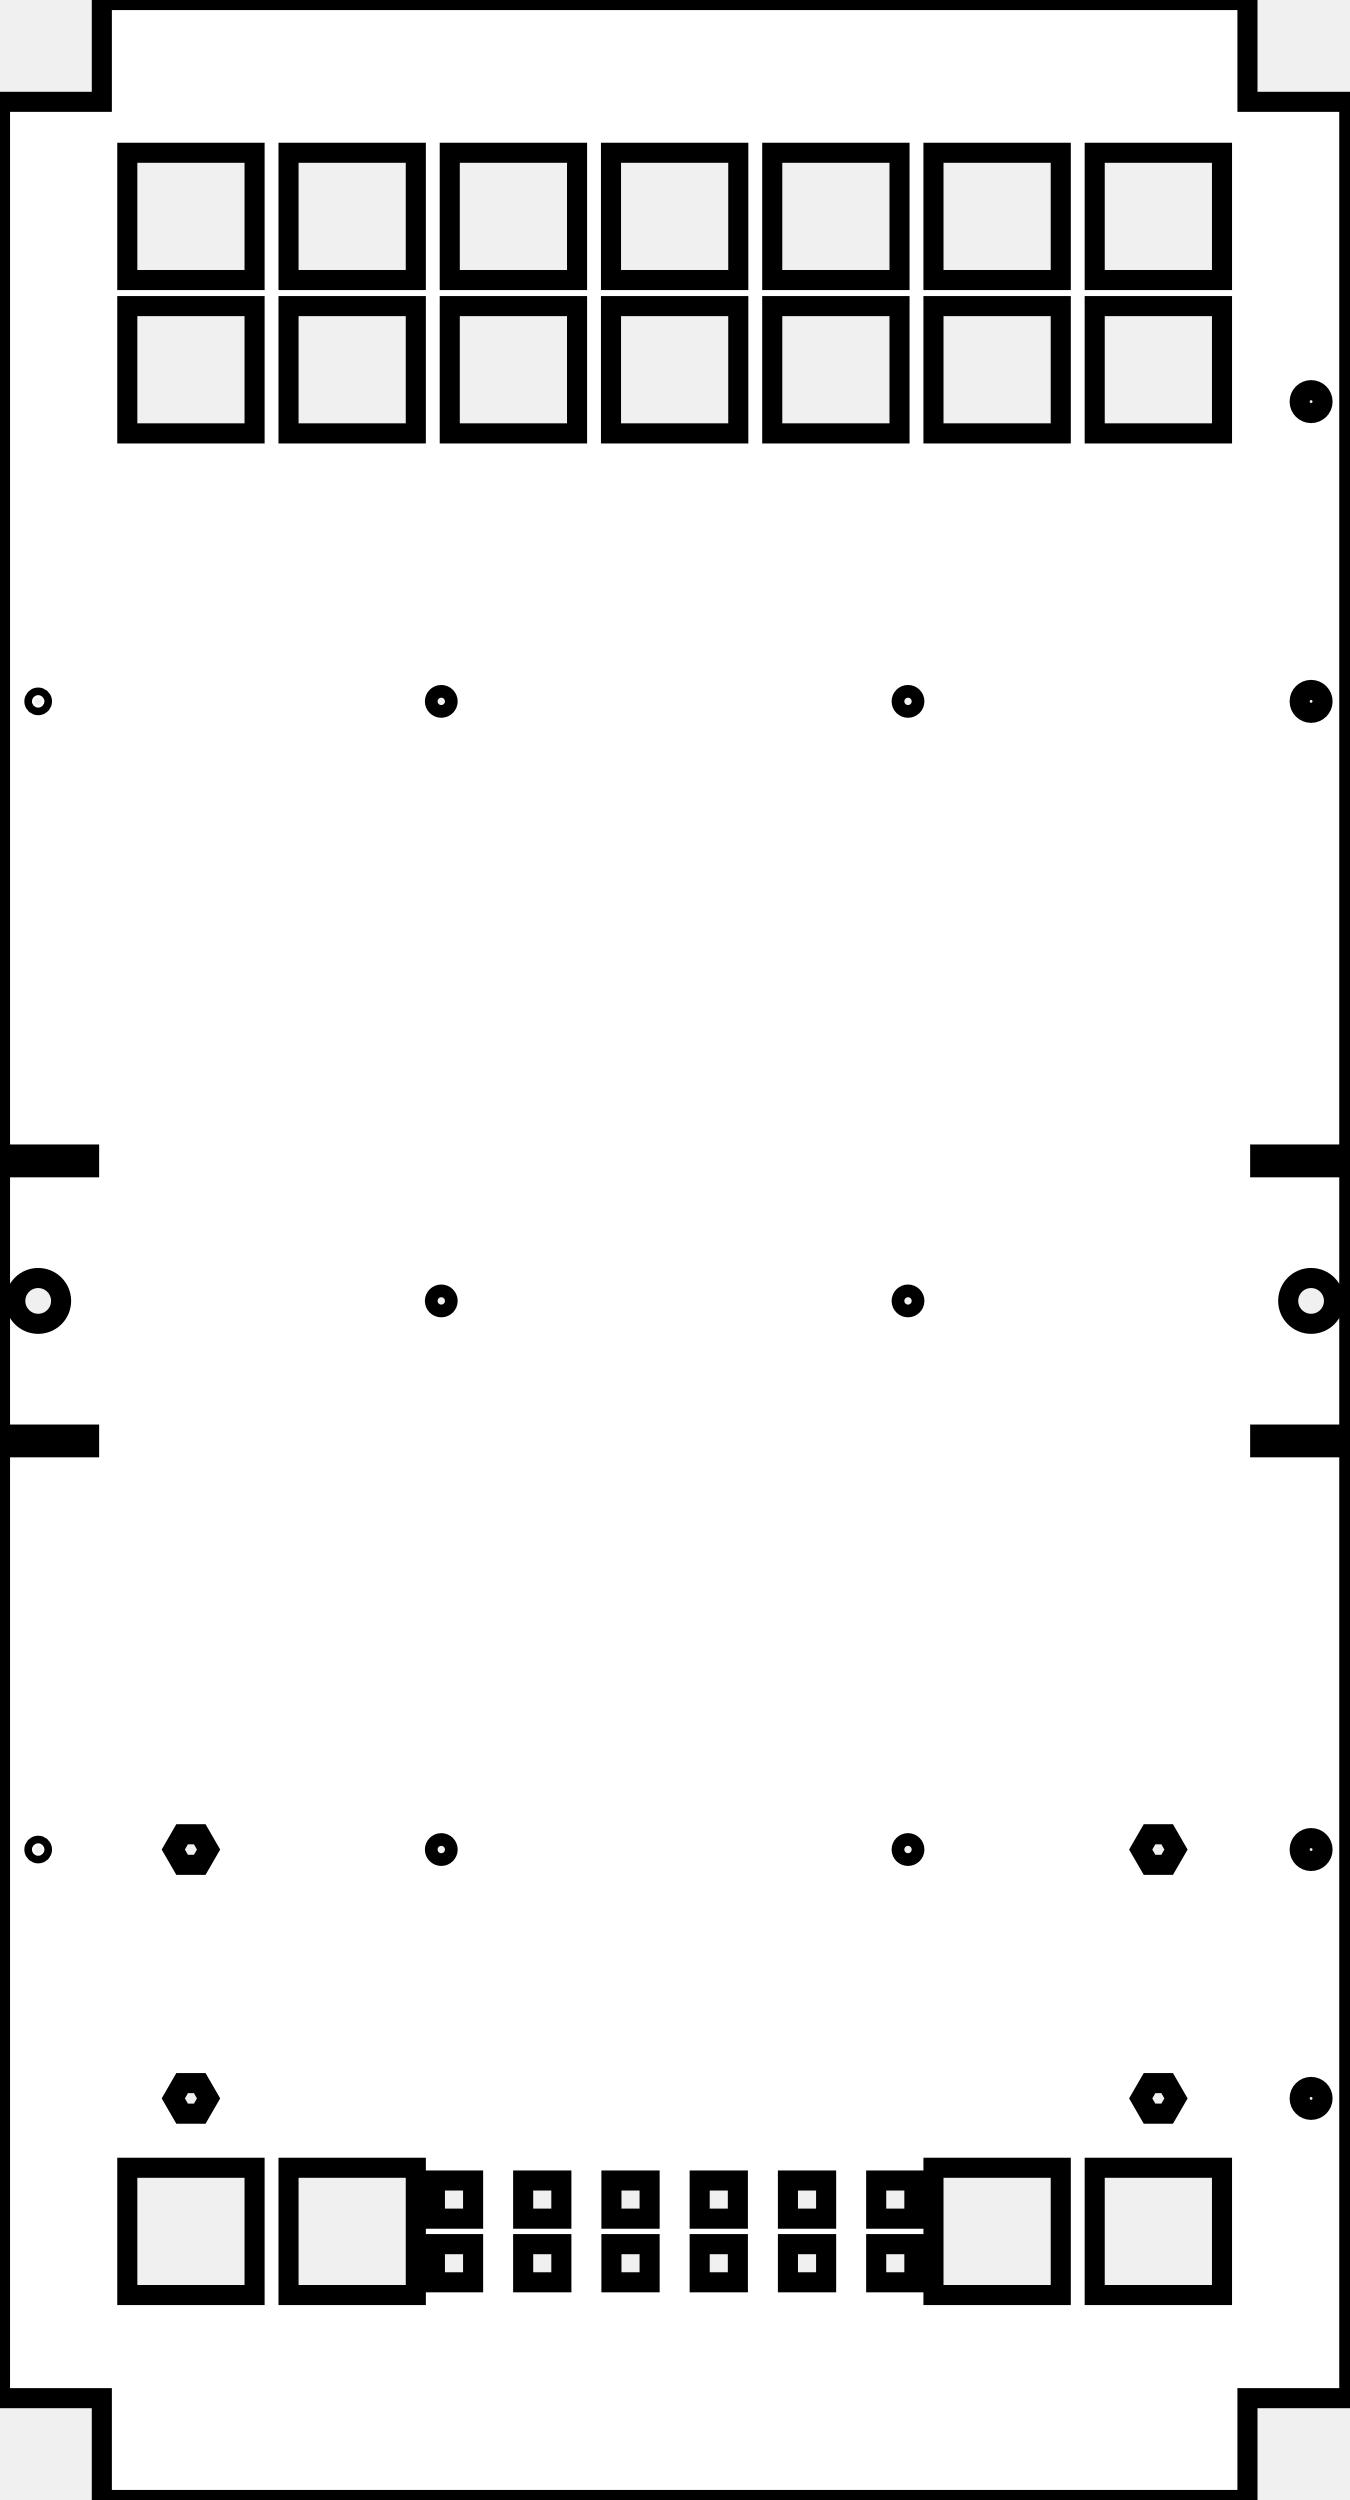
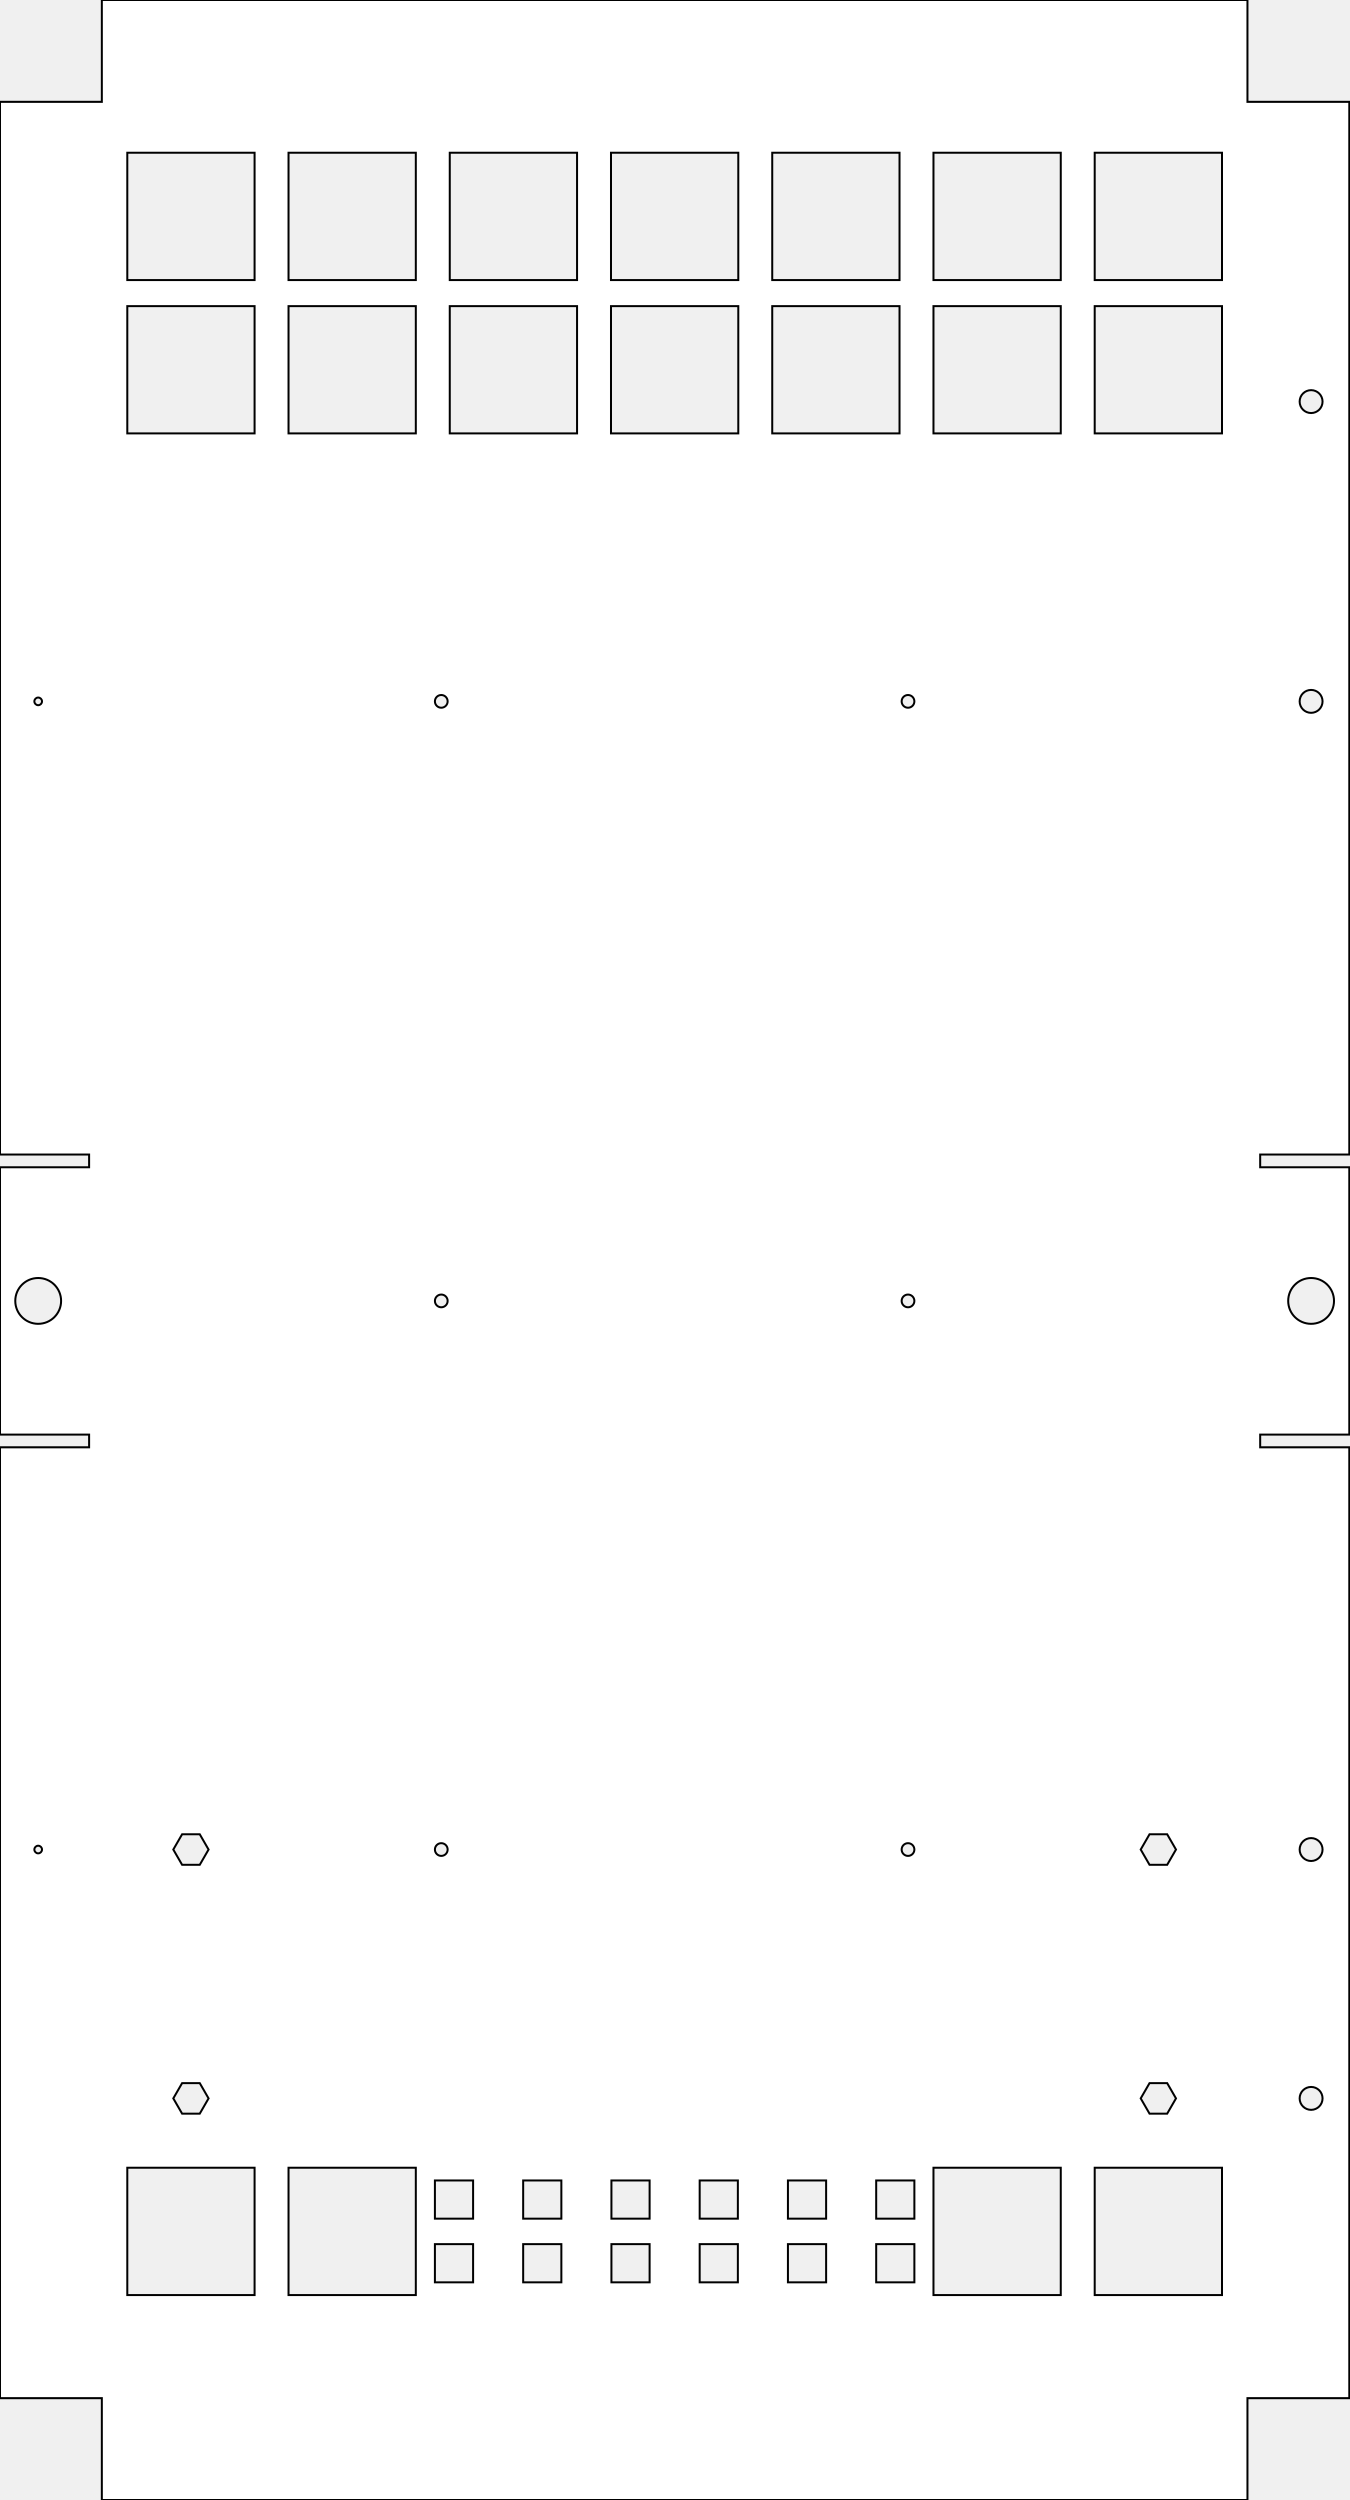
<svg xmlns="http://www.w3.org/2000/svg" viewBox="0 -982 530 982">
-   <g stroke="#000000" stroke-width="1%" fill="none">
+   <g stroke="#000000" stroke-width="0.1%" fill="none">
    <symbol id="point" viewport="-2 -2 2 2">
      <path d="M-2 0 H2 M0 -2 V2 M-1.5 -1.5 L1.5 1.5 M-1.5 1.5 L1.5 -1.5" />
    </symbol>
    <g id="">
      <path fill="white" stroke="black" d="M0 -413.5 L35 -413.5 L35 -418.5 L0 -418.5 L0 -523.5 L35 -523.5 L35 -528.5 L0 -528.5 L0 -942 L40 -942 L40 -982 L490 -982 L490 -942 L530 -942 L530 -528.5 L495 -528.5 L495 -523.5 L530 -523.5 L530 -418.5 L495 -418.5 L495 -413.5 L530 -413.5 L530 -40 L490 -40 L490 0 L40 0 L40 -40 L0 -40 L0 -413.5 Z M50 -130.508 L50 -80.508 L100 -80.508 L100 -130.508 L50 -130.508 Z M50 -811.762 L100 -811.762 L100 -861.762 L50 -861.762 L50 -811.762 Z M50 -922 L50 -872 L100 -872 L100 -922 L50 -922 Z M163.333 -80.508 L163.333 -130.508 L113.333 -130.508 L113.333 -80.508 L163.333 -80.508 Z M113.333 -811.762 L163.333 -811.762 L163.333 -861.762 L113.333 -861.762 L113.333 -811.762 Z M113.333 -922 L113.333 -872 L163.333 -872 L163.333 -922 L113.333 -922 Z M176.667 -811.762 L226.667 -811.762 L226.667 -861.762 L176.667 -861.762 L176.667 -811.762 Z M176.667 -922 L176.667 -872 L226.667 -872 L226.667 -922 L176.667 -922 Z M240 -811.762 L290 -811.762 L290 -861.762 L240 -861.762 L240 -811.762 Z M240 -922 L240 -872 L290 -872 L290 -922 L240 -922 Z M303.333 -811.762 L353.333 -811.762 L353.333 -861.762 L303.333 -861.762 L303.333 -811.762 Z M303.333 -922 L303.333 -872 L353.333 -872 L353.333 -922 L303.333 -922 Z M366.667 -80.508 L416.667 -80.508 L416.667 -130.508 L366.667 -130.508 L366.667 -80.508 Z M366.667 -811.762 L416.667 -811.762 L416.667 -861.762 L366.667 -861.762 L366.667 -811.762 Z M366.667 -922 L366.667 -872 L416.667 -872 L416.667 -922 L366.667 -922 Z M430 -130.508 L430 -80.508 L480 -80.508 L480 -130.508 L430 -130.508 Z M430 -811.762 L480 -811.762 L480 -861.762 L430 -861.762 L430 -811.762 Z M430 -922 L430 -872 L480 -872 L480 -922 L430 -922 Z M24 -471 A9 9 0 1 0 6 -471 A9 9 0 1 0 24 -471 Z M524 -471 A9 9 0 1 0 506 -471 A9 9 0 1 0 524 -471 Z M170.833 -100.508 L170.833 -85.508 L185.833 -85.508 L185.833 -100.508 L170.833 -100.508 Z M170.833 -110.508 L185.833 -110.508 L185.833 -125.508 L170.833 -125.508 L170.833 -110.508 Z M205.5 -85.508 L220.5 -85.508 L220.5 -100.508 L205.5 -100.508 L205.5 -85.508 Z M220.5 -110.508 L220.5 -125.508 L205.5 -125.508 L205.5 -110.508 L220.5 -110.508 Z M255.167 -100.508 L240.167 -100.508 L240.167 -85.508 L255.167 -85.508 L255.167 -100.508 Z M255.167 -110.508 L255.167 -125.508 L240.167 -125.508 L240.167 -110.508 L255.167 -110.508 Z M289.833 -100.508 L274.833 -100.508 L274.833 -85.508 L289.833 -85.508 L289.833 -100.508 Z M274.833 -110.508 L289.833 -110.508 L289.833 -125.508 L274.833 -125.508 L274.833 -110.508 Z M324.5 -100.508 L309.5 -100.508 L309.5 -85.508 L324.5 -85.508 L324.5 -100.508 Z M324.5 -110.508 L324.5 -125.508 L309.5 -125.508 L309.5 -110.508 L324.5 -110.508 Z M344.167 -85.508 L359.167 -85.508 L359.167 -100.508 L344.167 -100.508 L344.167 -85.508 Z M359.167 -110.508 L359.167 -125.508 L344.167 -125.508 L344.167 -110.508 L359.167 -110.508 Z M81.928 -157.75 L78.464 -163.75 L71.536 -163.75 L68.072 -157.75 L71.536 -151.75 L78.464 -151.75 L81.928 -157.75 Z M71.536 -249.5 L78.464 -249.5 L81.928 -255.5 L78.464 -261.5 L71.536 -261.5 L68.072 -255.5 L71.536 -249.5 Z M448.072 -157.75 L451.536 -151.75 L458.464 -151.75 L461.928 -157.75 L458.464 -163.75 L451.536 -163.75 L448.072 -157.75 Z M458.464 -261.5 L451.536 -261.5 L448.072 -255.5 L451.536 -249.5 L458.464 -249.5 L461.928 -255.5 L458.464 -261.5 Z M519.5 -157.75 A4.5 4.5 0 1 0 510.5 -157.75 A4.5 4.5 0 1 0 519.5 -157.75 Z M519.5 -255.5 A4.5 4.5 0 1 0 510.5 -255.5 A4.5 4.5 0 1 0 519.5 -255.5 Z M519.5 -706.5 A4.5 4.5 0 1 0 510.5 -706.5 A4.5 4.5 0 1 0 519.5 -706.5 Z M519.5 -824.25 A4.5 4.5 0 1 0 510.5 -824.25 A4.5 4.5 0 1 0 519.5 -824.25 Z M175.833 -255.5 A2.5 2.5 0 1 0 170.833 -255.5 A2.5 2.5 0 1 0 175.833 -255.5 Z M175.833 -471 A2.5 2.5 0 1 0 170.833 -471 A2.5 2.5 0 1 0 175.833 -471 Z M175.833 -706.5 A2.5 2.5 0 1 0 170.833 -706.5 A2.5 2.5 0 1 0 175.833 -706.5 Z M359.167 -255.5 A2.5 2.5 0 1 0 354.167 -255.5 A2.5 2.5 0 1 0 359.167 -255.5 Z M359.167 -471 A2.5 2.5 0 1 0 354.167 -471 A2.5 2.5 0 1 0 359.167 -471 Z M359.167 -706.5 A2.5 2.5 0 1 0 354.167 -706.5 A2.5 2.5 0 1 0 359.167 -706.5 Z M16.5 -255.5 A1.5 1.5 0 1 0 13.5 -255.5 A1.5 1.5 0 1 0 16.5 -255.5 Z M16.5 -706.5 A1.5 1.5 0 1 0 13.5 -706.5 A1.5 1.5 0 1 0 16.5 -706.5 Z" />
    </g>
  </g>
</svg>
